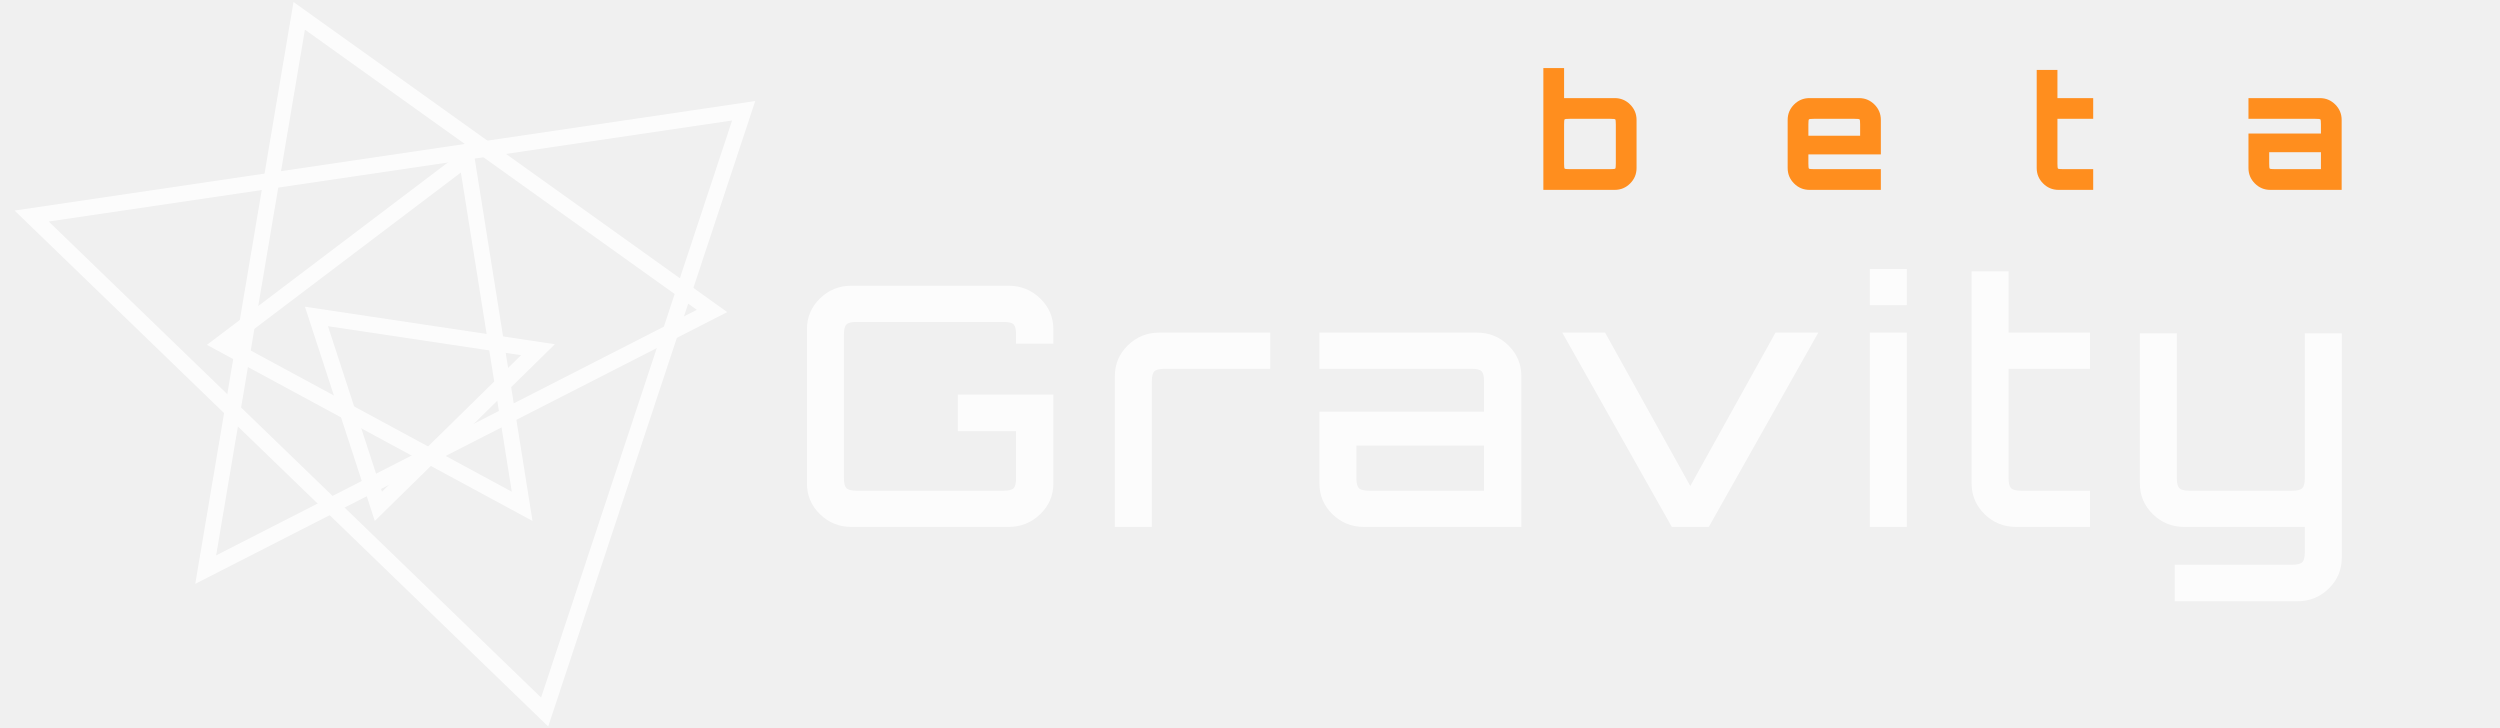
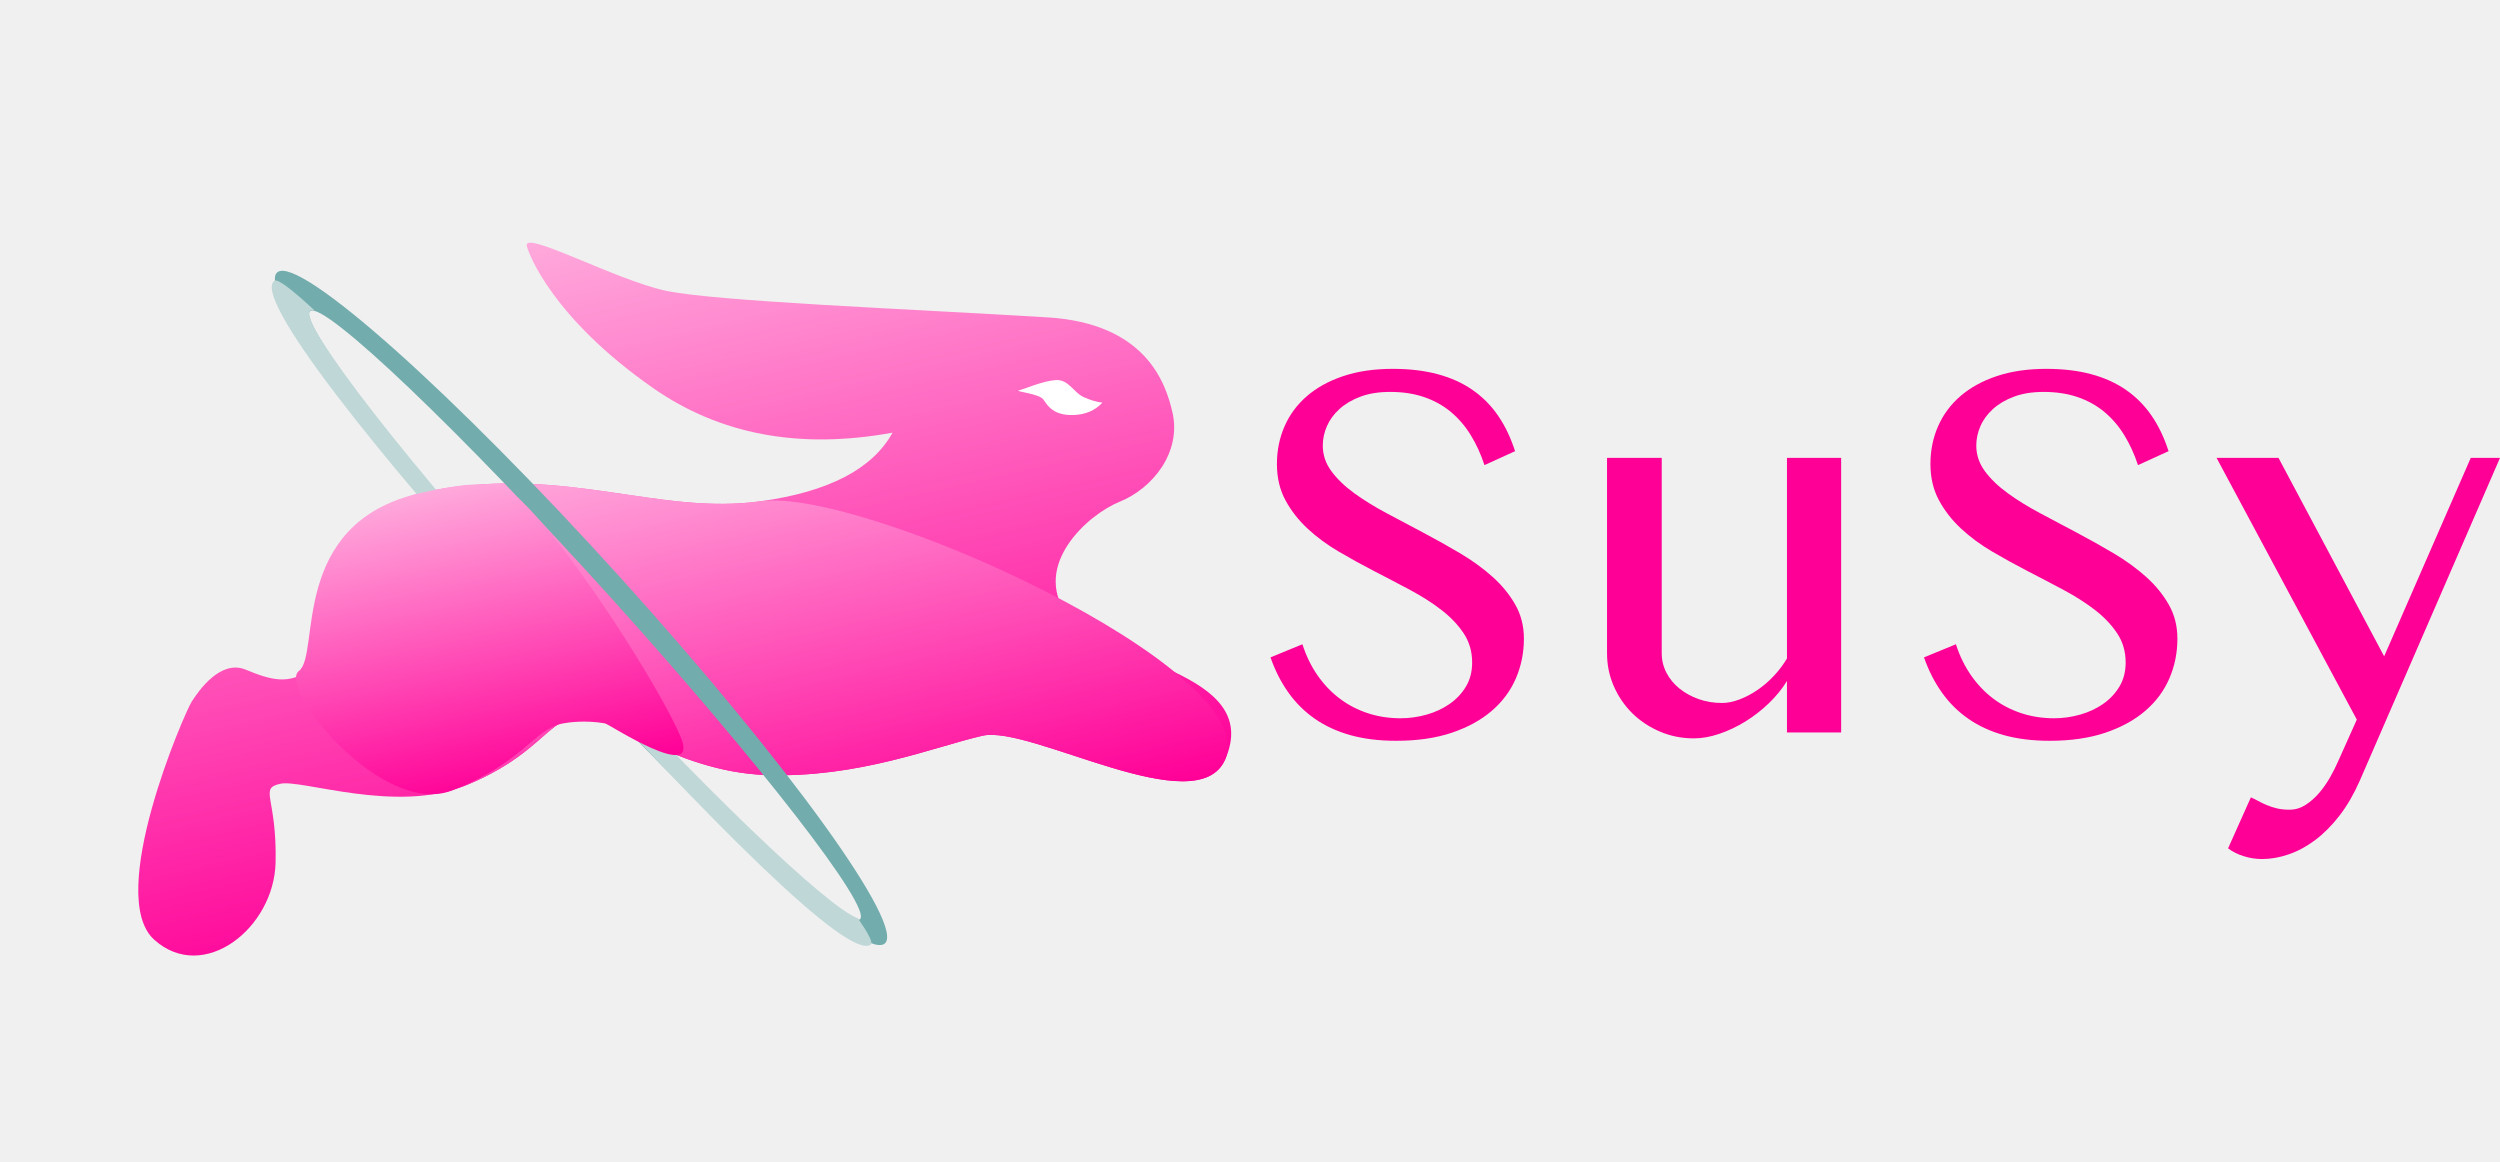
- <svg xmlns="http://www.w3.org/2000/svg" width="158px" height="46px" viewBox="0 0 158 46" version="1.1">
-   <g id="Page-1" stroke="none" stroke-width="1" fill="none" fill-rule="evenodd">
-     <g id="SuSy_Gravity_Faucet" transform="translate(-48, -36)">
-       <g id="Group-5" transform="translate(50, 37)">
-         <g id="Logo_Gravity_-Copy-3" opacity="0.823">
-           <polygon id="Path" stroke="#FFFFFF" points="0 12.653 45 6 32.422 44" />
-           <polygon id="Path" stroke="#FFFFFF" points="11 35 43 18.653 16.91 0" />
-           <polygon id="Path" stroke="#FFFFFF" points="31 31 27.491 9 12 20.725" />
-           <polygon id="Path" stroke="#FFFFFF" points="32 21.101 18 19 21.913 31" />
-           <path d="M61.739,32.3 C62.518,32.3 63.185,32.032 63.74,31.496 C64.295,30.96 64.572,30.31 64.572,29.548 L64.572,23.939 L58.538,23.939 L58.538,26.246 L62.215,26.246 L62.215,29.231 C62.215,29.541 62.164,29.749 62.064,29.855 C61.963,29.961 61.746,30.014 61.415,30.014 L52.136,30.014 C51.819,30.014 51.606,29.961 51.498,29.855 C51.39,29.749 51.336,29.541 51.336,29.231 L51.336,20.128 C51.336,19.818 51.39,19.609 51.498,19.504 C51.606,19.398 51.819,19.345 52.136,19.345 L61.415,19.345 C61.746,19.345 61.963,19.398 62.064,19.504 C62.164,19.609 62.215,19.818 62.215,20.128 L62.215,20.721 L64.572,20.721 L64.572,19.811 C64.572,19.048 64.295,18.399 63.74,17.863 C63.185,17.327 62.518,17.058 61.739,17.058 L51.812,17.058 C51.033,17.058 50.37,17.327 49.822,17.863 C49.274,18.399 49,19.048 49,19.811 L49,29.548 C49,30.31 49.274,30.96 49.822,31.496 C50.37,32.032 51.033,32.3 51.812,32.3 L61.739,32.3 Z M70.795,32.3 L70.795,23.092 C70.795,22.781 70.849,22.573 70.957,22.467 C71.065,22.361 71.278,22.308 71.595,22.308 L78.278,22.308 L78.278,20.022 L71.27,20.022 C70.492,20.022 69.829,20.29 69.281,20.827 C68.733,21.363 68.459,22.012 68.459,22.774 L68.459,32.3 L70.795,32.3 Z M94.149,32.3 L94.149,22.774 C94.149,22.012 93.875,21.363 93.327,20.827 C92.779,20.29 92.116,20.022 91.337,20.022 L81.388,20.022 L81.388,22.308 L91.013,22.308 C91.33,22.308 91.539,22.361 91.64,22.467 C91.741,22.573 91.791,22.781 91.791,23.092 L91.791,25.018 L81.388,25.018 L81.388,29.548 C81.388,30.31 81.662,30.96 82.21,31.496 C82.758,32.032 83.421,32.3 84.2,32.3 L94.149,32.3 Z M91.791,30.014 L84.524,30.014 C84.207,30.014 83.994,29.961 83.886,29.855 C83.778,29.749 83.724,29.541 83.724,29.231 L83.724,27.156 L91.791,27.156 L91.791,30.014 Z M105.995,32.3 L112.915,20.022 L110.212,20.022 L104.826,29.718 L99.441,20.022 L96.737,20.022 L103.659,32.3 L105.995,32.3 Z M118.51,18.286 L118.51,16 L116.175,16 L116.175,18.286 L118.51,18.286 Z M118.51,32.3 L118.51,20.022 L116.175,20.022 L116.175,32.3 L118.51,32.3 Z M130.089,32.3 L130.089,30.014 L125.742,30.014 C125.425,30.014 125.212,29.961 125.104,29.855 C124.996,29.749 124.941,29.541 124.941,29.231 L124.941,22.308 L130.089,22.308 L130.089,20.022 L124.941,20.022 L124.941,16.148 L122.606,16.148 L122.606,29.548 C122.606,30.31 122.88,30.96 123.427,31.496 C123.975,32.032 124.639,32.3 125.418,32.3 L130.089,32.3 Z M143.188,37 C143.967,37 144.63,36.732 145.178,36.196 C145.726,35.659 146,35.01 146,34.248 L146,20.065 L143.664,20.065 L143.664,29.231 C143.664,29.541 143.61,29.749 143.502,29.855 C143.394,29.961 143.181,30.014 142.864,30.014 L136.375,30.014 C136.058,30.014 135.846,29.961 135.737,29.855 C135.629,29.749 135.575,29.541 135.575,29.231 L135.575,20.065 L133.24,20.065 L133.24,29.548 C133.24,30.31 133.513,30.96 134.061,31.496 C134.609,32.032 135.272,32.3 136.051,32.3 L143.664,32.3 L143.664,33.909 C143.664,34.22 143.61,34.428 143.502,34.534 C143.394,34.64 143.181,34.693 142.864,34.693 L135.446,34.693 L135.446,37 L143.188,37 Z" id="Shape" fill="#FFFFFF" fill-rule="nonzero" />
-         </g>
-         <path d="M100.05,11 C100.43,11 100.755,10.865 101.025,10.595 C101.295,10.325 101.43,10 101.43,9.62 L101.43,9.62 L101.43,6.58 C101.43,6.2 101.295,5.875 101.025,5.605 C100.755,5.335 100.43,5.2 100.05,5.2 L100.05,5.2 L96.85,5.2 L96.85,3.3 L95.54,3.3 L95.54,11 L100.05,11 Z M99.77,9.69 L97.2,9.69 C97.013,9.69 96.908,9.678 96.885,9.655 C96.862,9.632 96.85,9.527 96.85,9.34 L96.85,9.34 L96.85,6.86 C96.85,6.673 96.862,6.568 96.885,6.545 C96.908,6.522 97.013,6.51 97.2,6.51 L97.2,6.51 L99.77,6.51 C99.957,6.51 100.062,6.522 100.085,6.545 C100.108,6.568 100.12,6.673 100.12,6.86 L100.12,6.86 L100.12,9.34 C100.12,9.527 100.108,9.632 100.085,9.655 C100.062,9.678 99.957,9.69 99.77,9.69 L99.77,9.69 Z M116.87,11 L116.87,9.69 L112.64,9.69 C112.453,9.69 112.348,9.678 112.325,9.655 C112.302,9.632 112.29,9.527 112.29,9.34 L112.29,9.34 L112.29,8.76 L116.87,8.76 L116.87,6.58 C116.87,6.2 116.735,5.875 116.465,5.605 C116.195,5.335 115.87,5.2 115.49,5.2 L115.49,5.2 L112.36,5.2 C111.98,5.2 111.655,5.335 111.385,5.605 C111.115,5.875 110.98,6.2 110.98,6.58 L110.98,6.58 L110.98,9.62 C110.98,10 111.115,10.325 111.385,10.595 C111.655,10.865 111.98,11 112.36,11 L112.36,11 L116.87,11 Z M115.56,7.58 L112.29,7.58 L112.29,6.86 C112.29,6.673 112.302,6.568 112.325,6.545 C112.348,6.522 112.453,6.51 112.64,6.51 L112.64,6.51 L115.21,6.51 C115.397,6.51 115.502,6.522 115.525,6.545 C115.548,6.568 115.56,6.673 115.56,6.86 L115.56,6.86 L115.56,7.58 Z M130.29,11 L130.29,9.69 L128.38,9.69 C128.193,9.69 128.088,9.678 128.065,9.655 C128.042,9.632 128.03,9.527 128.03,9.34 L128.03,9.34 L128.03,6.51 L130.29,6.51 L130.29,5.2 L128.03,5.2 L128.03,3.42 L126.72,3.42 L126.72,9.62 C126.72,10 126.855,10.325 127.125,10.595 C127.395,10.865 127.72,11 128.1,11 L128.1,11 L130.29,11 Z M145.993,11 L145.993,6.58 C145.993,6.2 145.858,5.875 145.588,5.605 C145.318,5.335 144.993,5.2 144.613,5.2 L144.613,5.2 L140.103,5.2 L140.103,6.51 L144.333,6.51 C144.519,6.51 144.624,6.522 144.648,6.545 C144.671,6.568 144.683,6.673 144.683,6.86 L144.683,6.86 L144.683,7.44 L140.103,7.44 L140.103,9.62 C140.103,10 140.238,10.325 140.508,10.595 C140.778,10.865 141.103,11 141.483,11 L141.483,11 L145.993,11 Z M144.683,9.69 L141.763,9.69 C141.576,9.69 141.471,9.678 141.448,9.655 C141.424,9.632 141.413,9.527 141.413,9.34 L141.413,9.34 L141.413,8.62 L144.683,8.62 L144.683,9.69 Z" id="beta" fill="#FF8E1E" fill-rule="nonzero" />
-       </g>
-     </g>
-   </g>
+ <svg xmlns="http://www.w3.org/2000/svg" width="183" height="85" viewBox="0 0 183 85" fill="none">
+   <path fill-rule="evenodd" clip-rule="evenodd" d="M65.333 31.67C58.544 32.914 52.696 31.822 47.788 28.393C40.428 23.25 38.693 18.57 38.562 17.999C38.292 16.814 45.061 20.487 48.699 21.274C52.338 22.06 66.313 22.601 76.667 23.23C83.828 23.666 85.319 27.975 85.823 30.182C86.5 33.145 84.333 35.771 81.963 36.725C79.594 37.68 75.552 41.37 78.076 44.95C80.601 48.53 92.538 49.049 89.686 55.585C87.629 60.298 75.43 53.052 71.918 53.855C68.406 54.657 62.832 56.971 56.063 56.732C49.295 56.493 44.171 51.966 42.087 52.442C40.004 52.918 39.225 55.391 34.105 57.488C28.986 59.586 22.071 57.016 20.506 57.374C18.942 57.731 20.281 58.34 20.173 63.138C20.065 67.935 14.9 72.022 11.294 68.792C7.687 65.563 13.506 52.192 14.024 51.373C14.543 50.554 16.14 48.258 17.983 49.017C19.827 49.777 21.169 50.177 22.748 48.953C24.328 47.729 22.021 37.634 31.774 35.877C41.528 34.119 48.219 37.728 55.681 36.692C60.656 36.001 63.873 34.327 65.333 31.67Z" fill="url(#paint0_linear)" />
+   <path fill-rule="evenodd" clip-rule="evenodd" d="M89.686 55.585C87.629 60.298 75.43 53.052 71.918 53.855C68.406 54.657 62.832 56.971 56.063 56.732C49.295 56.493 44.171 51.966 42.087 52.442C40.004 52.918 39.225 55.391 34.105 57.488C28.986 59.586 21.169 50.177 22.748 48.953C24.328 47.729 22.021 37.634 31.774 35.877C41.528 34.119 48.219 37.728 55.681 36.692C63.144 35.656 92.538 49.049 89.686 55.585Z" fill="url(#paint1_linear)" />
+   <path fill-rule="evenodd" clip-rule="evenodd" d="M80.695 29.471C80.305 29.434 79.854 29.303 79.342 29.076C78.573 28.736 78.234 27.752 77.263 27.823C76.292 27.894 74.934 28.498 74.581 28.578C74.228 28.659 76.093 28.802 76.394 29.265C76.695 29.729 77.15 30.408 78.52 30.381C79.433 30.363 80.158 30.059 80.695 29.471Z" fill="white" />
+   <path fill-rule="evenodd" clip-rule="evenodd" d="M20.319 19.916C21.951 18.735 33.217 28.783 45.484 42.359C57.751 55.937 66.372 67.901 64.741 69.084C63.109 70.266 51.842 60.218 39.575 46.641C27.309 33.064 18.687 21.099 20.319 19.916ZM22.706 22.767C21.686 23.506 30.112 34.346 40.975 46.369C51.837 58.392 61.917 68.034 62.937 67.296C63.956 66.557 55.53 55.717 44.667 43.694C33.805 31.671 23.725 22.029 22.706 22.767Z" fill="#72ACAC" />
+   <path fill-rule="evenodd" clip-rule="evenodd" d="M20.089 20.548C20.321 20.382 21.38 21.196 23.026 22.723C22.887 22.687 22.783 22.692 22.717 22.74C21.687 23.481 30.163 34.315 41.094 46.327C51.179 57.411 60.597 66.468 62.801 67.219C63.571 68.332 63.922 69.013 63.744 69.141C62.096 70.328 52.026 60.167 39.682 46.602C27.339 33.036 18.442 21.735 20.089 20.548Z" fill="#BFD7D7" />
+   <path fill-rule="evenodd" clip-rule="evenodd" d="M41.161 52.964C39.071 53.401 38.252 55.859 33.1 57.86C27.948 59.861 20.285 50.306 21.883 49.111C23.482 47.917 21.093 38.302 30.754 36.094C32.094 35.788 33.129 35.605 33.997 35.511C34.516 35.456 36.671 35.289 38.032 36.548C41.797 40.03 48.54 50.726 49.859 54.03C51.178 57.334 44.548 52.998 44.299 52.953C42.835 52.695 41.552 52.883 41.161 52.964Z" fill="url(#paint2_linear)" />
+   <path fill-rule="evenodd" clip-rule="evenodd" d="M106.269 53.637C105.105 54.029 103.75 54.226 102.206 54.226C100.95 54.226 99.831 54.088 98.85 53.813C97.868 53.539 97.001 53.14 96.249 52.616C95.496 52.093 94.852 51.455 94.315 50.702C93.779 49.95 93.34 49.089 93 48.121L95.336 47.159C95.611 48.01 95.98 48.769 96.445 49.436C96.909 50.104 97.449 50.67 98.064 51.134C98.679 51.599 99.363 51.955 100.116 52.204C100.868 52.453 101.67 52.577 102.52 52.577C103.161 52.577 103.796 52.489 104.424 52.312C105.052 52.135 105.615 51.873 106.112 51.527C106.61 51.18 107.009 50.755 107.31 50.251C107.611 49.747 107.761 49.161 107.761 48.494C107.761 47.696 107.555 46.986 107.143 46.364C106.731 45.743 106.191 45.173 105.523 44.657C104.856 44.14 104.094 43.652 103.237 43.194C102.379 42.736 101.506 42.278 100.616 41.82C99.726 41.362 98.853 40.881 97.996 40.377C97.138 39.873 96.376 39.311 95.709 38.689C95.041 38.068 94.502 37.374 94.089 36.608C93.677 35.843 93.471 34.963 93.471 33.968C93.471 32.974 93.658 32.051 94.031 31.201C94.403 30.35 94.95 29.614 95.67 28.992C96.389 28.371 97.276 27.883 98.329 27.53C99.383 27.177 100.59 27 101.951 27C103.181 27 104.28 27.131 105.249 27.393C106.217 27.654 107.068 28.04 107.8 28.551C108.533 29.061 109.155 29.689 109.665 30.435C110.176 31.181 110.588 32.045 110.902 33.026L108.664 34.047C108.402 33.249 108.069 32.519 107.663 31.858C107.257 31.197 106.773 30.631 106.21 30.16C105.648 29.689 104.997 29.326 104.257 29.071C103.518 28.816 102.684 28.688 101.755 28.688C100.93 28.688 100.21 28.803 99.595 29.032C98.98 29.261 98.467 29.562 98.055 29.935C97.642 30.308 97.335 30.726 97.132 31.191C96.929 31.655 96.828 32.13 96.828 32.614C96.828 33.294 97.037 33.919 97.456 34.489C97.875 35.058 98.431 35.594 99.124 36.098C99.818 36.602 100.606 37.089 101.49 37.56C102.373 38.032 103.273 38.509 104.189 38.993C105.105 39.478 106.004 39.981 106.888 40.505C107.771 41.028 108.559 41.601 109.253 42.222C109.947 42.844 110.503 43.525 110.921 44.264C111.34 45.003 111.55 45.831 111.55 46.747C111.55 47.781 111.353 48.752 110.961 49.662C110.568 50.571 109.979 51.363 109.194 52.037C108.409 52.711 107.434 53.244 106.269 53.637ZM125.859 53.715C125.205 53.938 124.583 54.049 123.994 54.049C123.118 54.049 122.293 53.886 121.521 53.558C120.749 53.231 120.075 52.786 119.499 52.224C118.924 51.661 118.469 51 118.135 50.241C117.801 49.482 117.635 48.677 117.635 47.827V33.517H121.639V47.827C121.639 48.324 121.753 48.795 121.982 49.24C122.211 49.685 122.529 50.071 122.934 50.398C123.34 50.725 123.808 50.984 124.338 51.173C124.868 51.363 125.44 51.458 126.056 51.458C126.448 51.458 126.87 51.373 127.322 51.203C127.773 51.033 128.215 50.8 128.647 50.506C129.078 50.212 129.481 49.865 129.854 49.466C130.227 49.066 130.544 48.645 130.806 48.2V33.517H134.771V53.617H130.806V49.848C130.452 50.424 130.011 50.967 129.481 51.478C128.951 51.988 128.378 52.433 127.763 52.812C127.148 53.192 126.514 53.493 125.859 53.715ZM150.043 54.226C151.587 54.226 152.941 54.029 154.106 53.637C155.271 53.244 156.246 52.711 157.031 52.037C157.816 51.363 158.405 50.571 158.797 49.662C159.19 48.752 159.386 47.781 159.386 46.747C159.386 45.831 159.177 45.003 158.758 44.264C158.339 43.525 157.783 42.844 157.09 42.222C156.396 41.601 155.608 41.028 154.724 40.505C153.841 39.981 152.941 39.478 152.025 38.993C151.109 38.509 150.21 38.032 149.326 37.56C148.443 37.089 147.654 36.602 146.961 36.098C146.267 35.594 145.711 35.058 145.292 34.489C144.874 33.919 144.664 33.294 144.664 32.614C144.664 32.13 144.766 31.655 144.969 31.191C145.171 30.726 145.479 30.308 145.891 29.935C146.303 29.562 146.817 29.261 147.432 29.032C148.047 28.803 148.767 28.688 149.591 28.688C150.52 28.688 151.355 28.816 152.094 29.071C152.833 29.326 153.484 29.689 154.047 30.16C154.61 30.631 155.094 31.197 155.5 31.858C155.905 32.519 156.239 33.249 156.501 34.047L158.738 33.026C158.424 32.045 158.012 31.181 157.502 30.435C156.991 29.689 156.37 29.061 155.637 28.551C154.904 28.04 154.054 27.654 153.085 27.393C152.117 27.131 151.018 27 149.788 27C148.427 27 147.219 27.177 146.166 27.53C145.112 27.883 144.226 28.371 143.506 28.992C142.786 29.614 142.24 30.35 141.867 31.201C141.494 32.051 141.308 32.974 141.308 33.968C141.308 34.963 141.514 35.843 141.926 36.608C142.338 37.374 142.878 38.068 143.545 38.689C144.213 39.311 144.975 39.873 145.832 40.377C146.689 40.881 147.563 41.362 148.453 41.82C149.343 42.278 150.216 42.736 151.073 43.194C151.93 43.652 152.693 44.14 153.36 44.657C154.027 45.173 154.567 45.743 154.979 46.364C155.392 46.986 155.598 47.696 155.598 48.494C155.598 49.161 155.447 49.747 155.146 50.251C154.845 50.755 154.446 51.18 153.949 51.527C153.452 51.873 152.889 52.135 152.261 52.312C151.633 52.489 150.998 52.577 150.357 52.577C149.506 52.577 148.705 52.453 147.952 52.204C147.2 51.955 146.516 51.599 145.901 51.134C145.286 50.67 144.746 50.104 144.282 49.436C143.817 48.769 143.447 48.01 143.172 47.159L140.837 48.121C141.177 49.089 141.615 49.95 142.152 50.702C142.688 51.455 143.333 52.093 144.085 52.616C144.838 53.14 145.705 53.539 146.686 53.813C147.668 54.088 148.786 54.226 150.043 54.226ZM167.532 62.539C166.865 62.768 166.217 62.882 165.589 62.882C165.118 62.882 164.66 62.81 164.215 62.666C163.77 62.522 163.397 62.333 163.096 62.097L164.764 58.367C164.922 58.433 165.095 58.518 165.285 58.623C165.474 58.727 165.684 58.829 165.913 58.927C166.142 59.025 166.394 59.107 166.669 59.172C166.943 59.238 167.251 59.27 167.591 59.27C168.01 59.27 168.402 59.153 168.769 58.917C169.135 58.682 169.469 58.387 169.77 58.034C170.071 57.681 170.339 57.294 170.575 56.876C170.81 56.457 171.007 56.064 171.164 55.698L172.518 52.675L162.252 33.517H166.786L174.52 48.043L180.86 33.517H183L172.734 57.151C172.302 58.132 171.808 58.983 171.252 59.702C170.696 60.422 170.104 61.017 169.476 61.489C168.847 61.96 168.2 62.31 167.532 62.539Z" fill="#FF0097" />
+   <defs>
+     <linearGradient id="paint0_linear" x1="80.79" y1="8.158" x2="91.759" y2="56.158" gradientUnits="userSpaceOnUse">
+       <stop stop-color="#FFA9DC" />
+       <stop offset="1" stop-color="#FF0097" />
+     </linearGradient>
+     <linearGradient id="paint1_linear" x1="82.985" y1="24.158" x2="90.37" y2="56.475" gradientUnits="userSpaceOnUse">
+       <stop stop-color="#FFA9DC" />
+       <stop offset="1" stop-color="#FF0097" />
+     </linearGradient>
+     <linearGradient id="paint2_linear" x1="45.483" y1="32.99" x2="50.141" y2="55.147" gradientUnits="userSpaceOnUse">
+       <stop stop-color="#FFA9DC" />
+       <stop offset="1" stop-color="#FF0097" />
+     </linearGradient>
+   </defs>
</svg>
